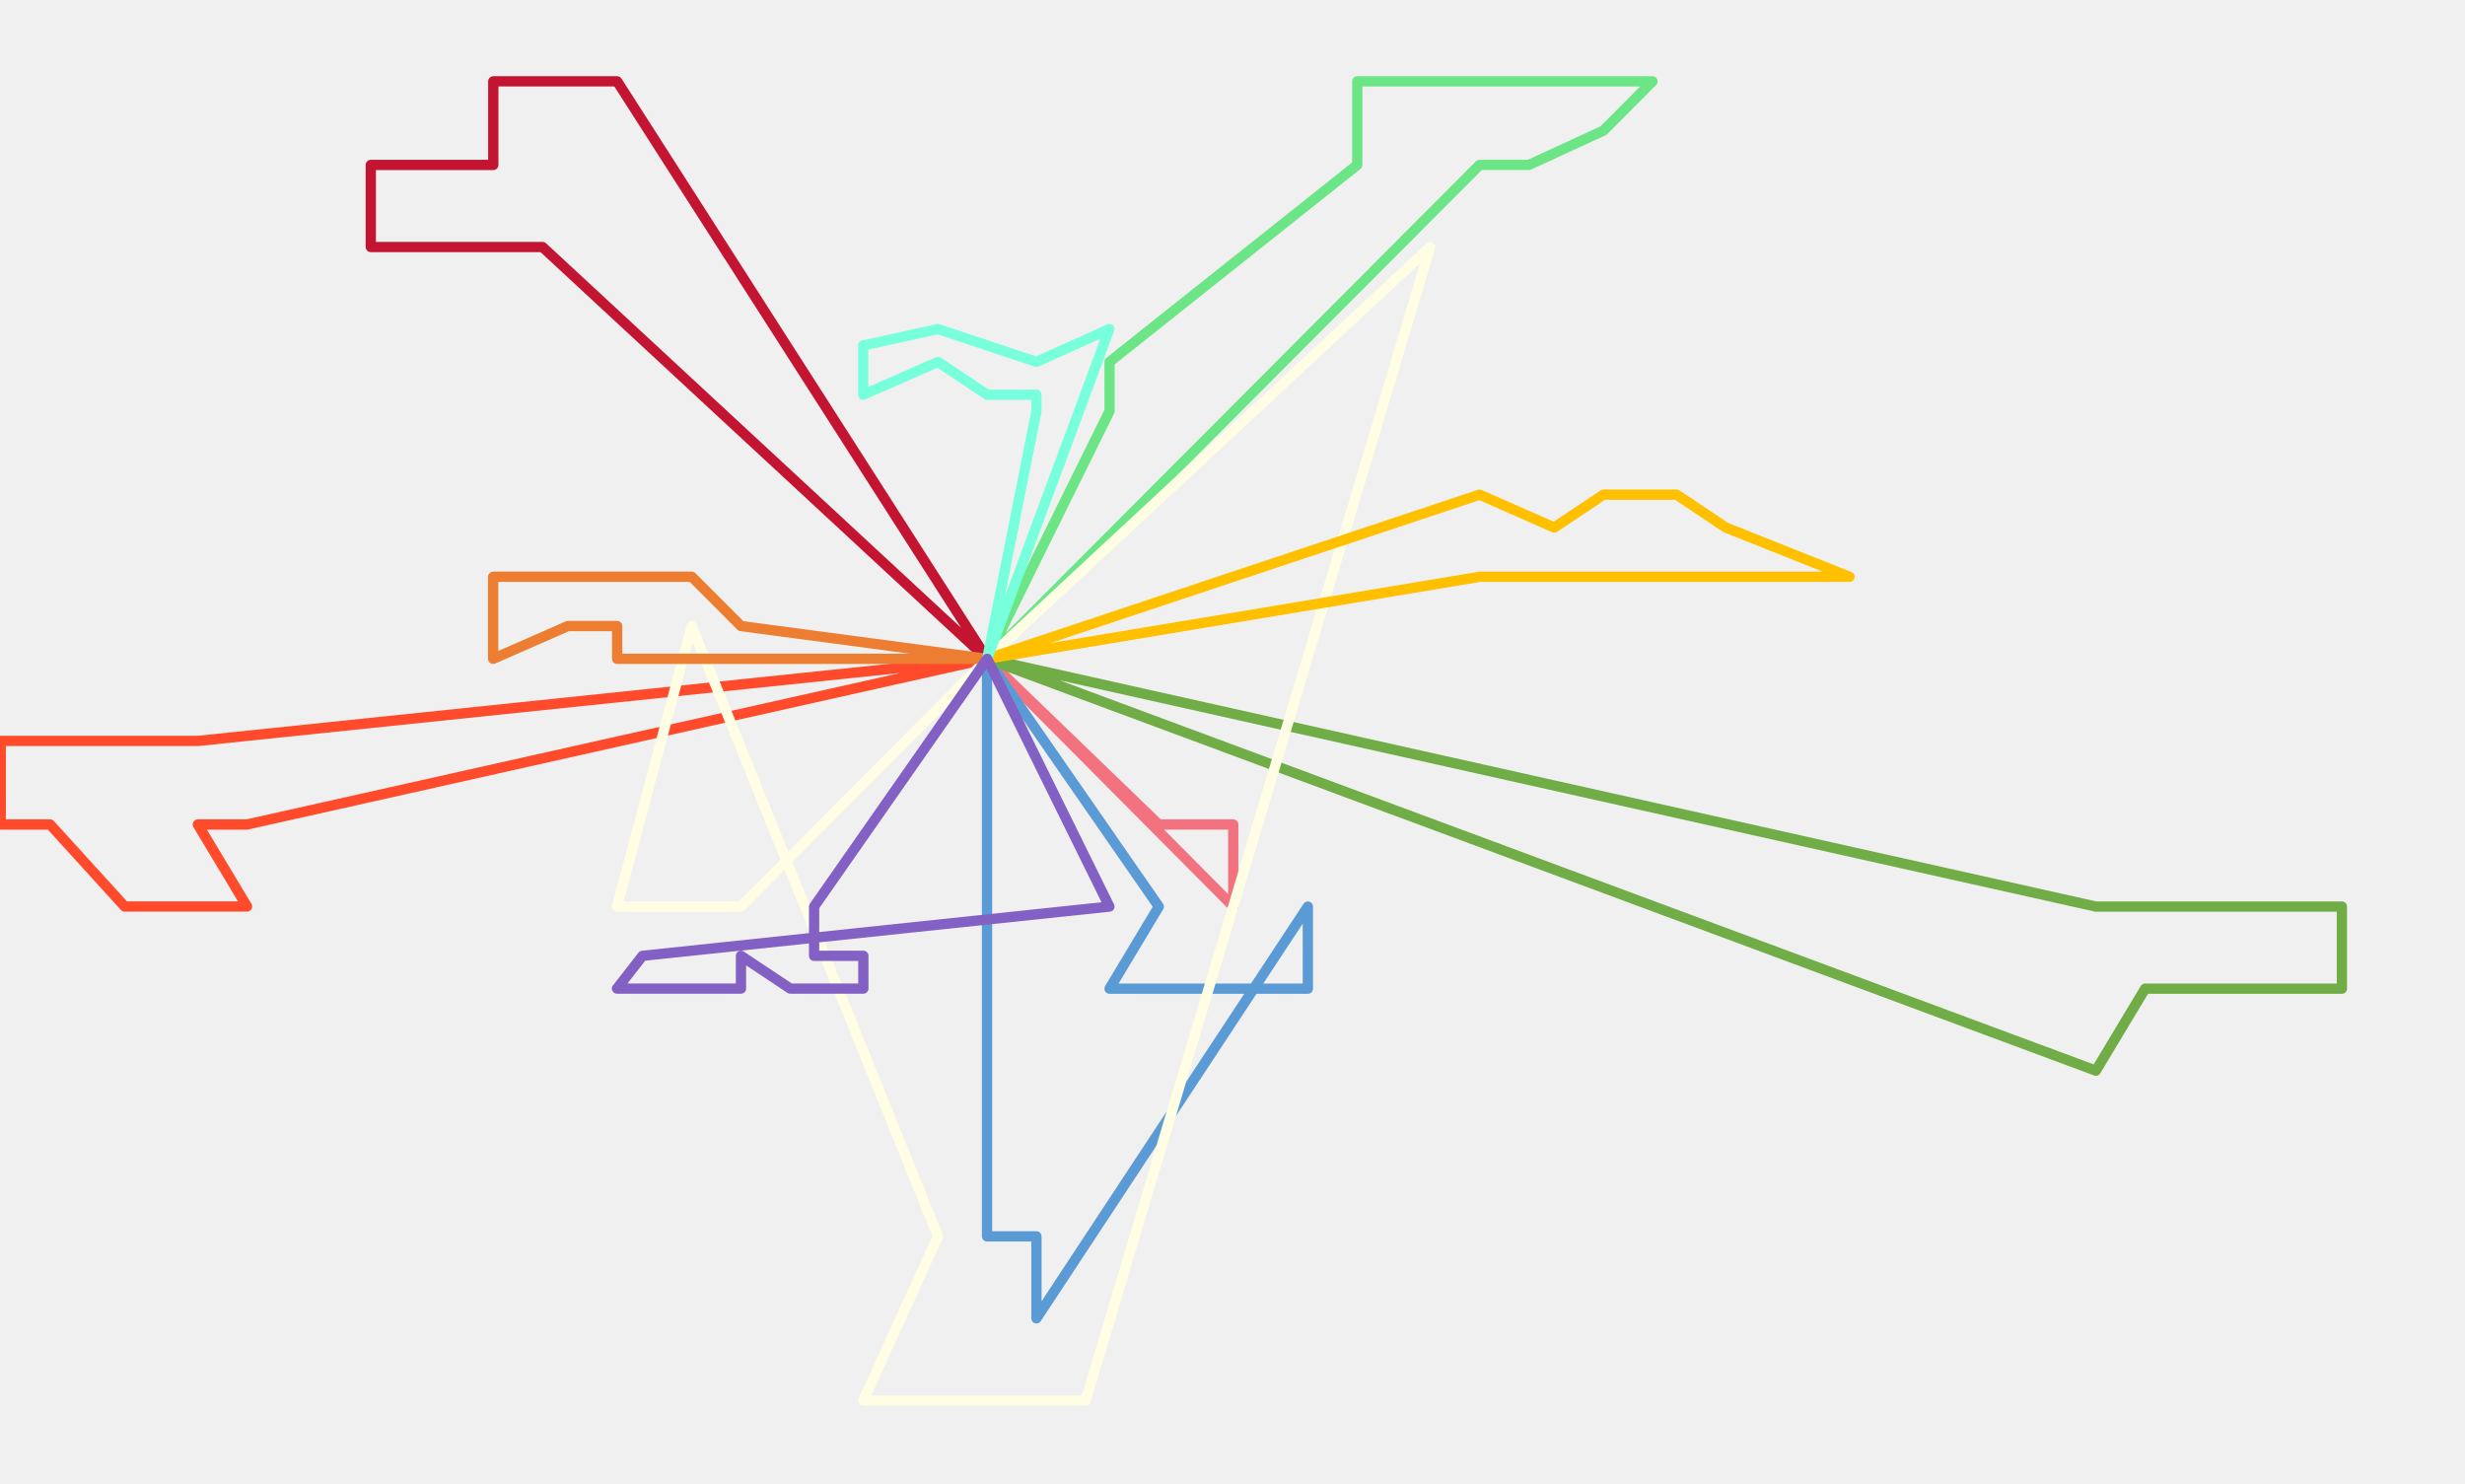
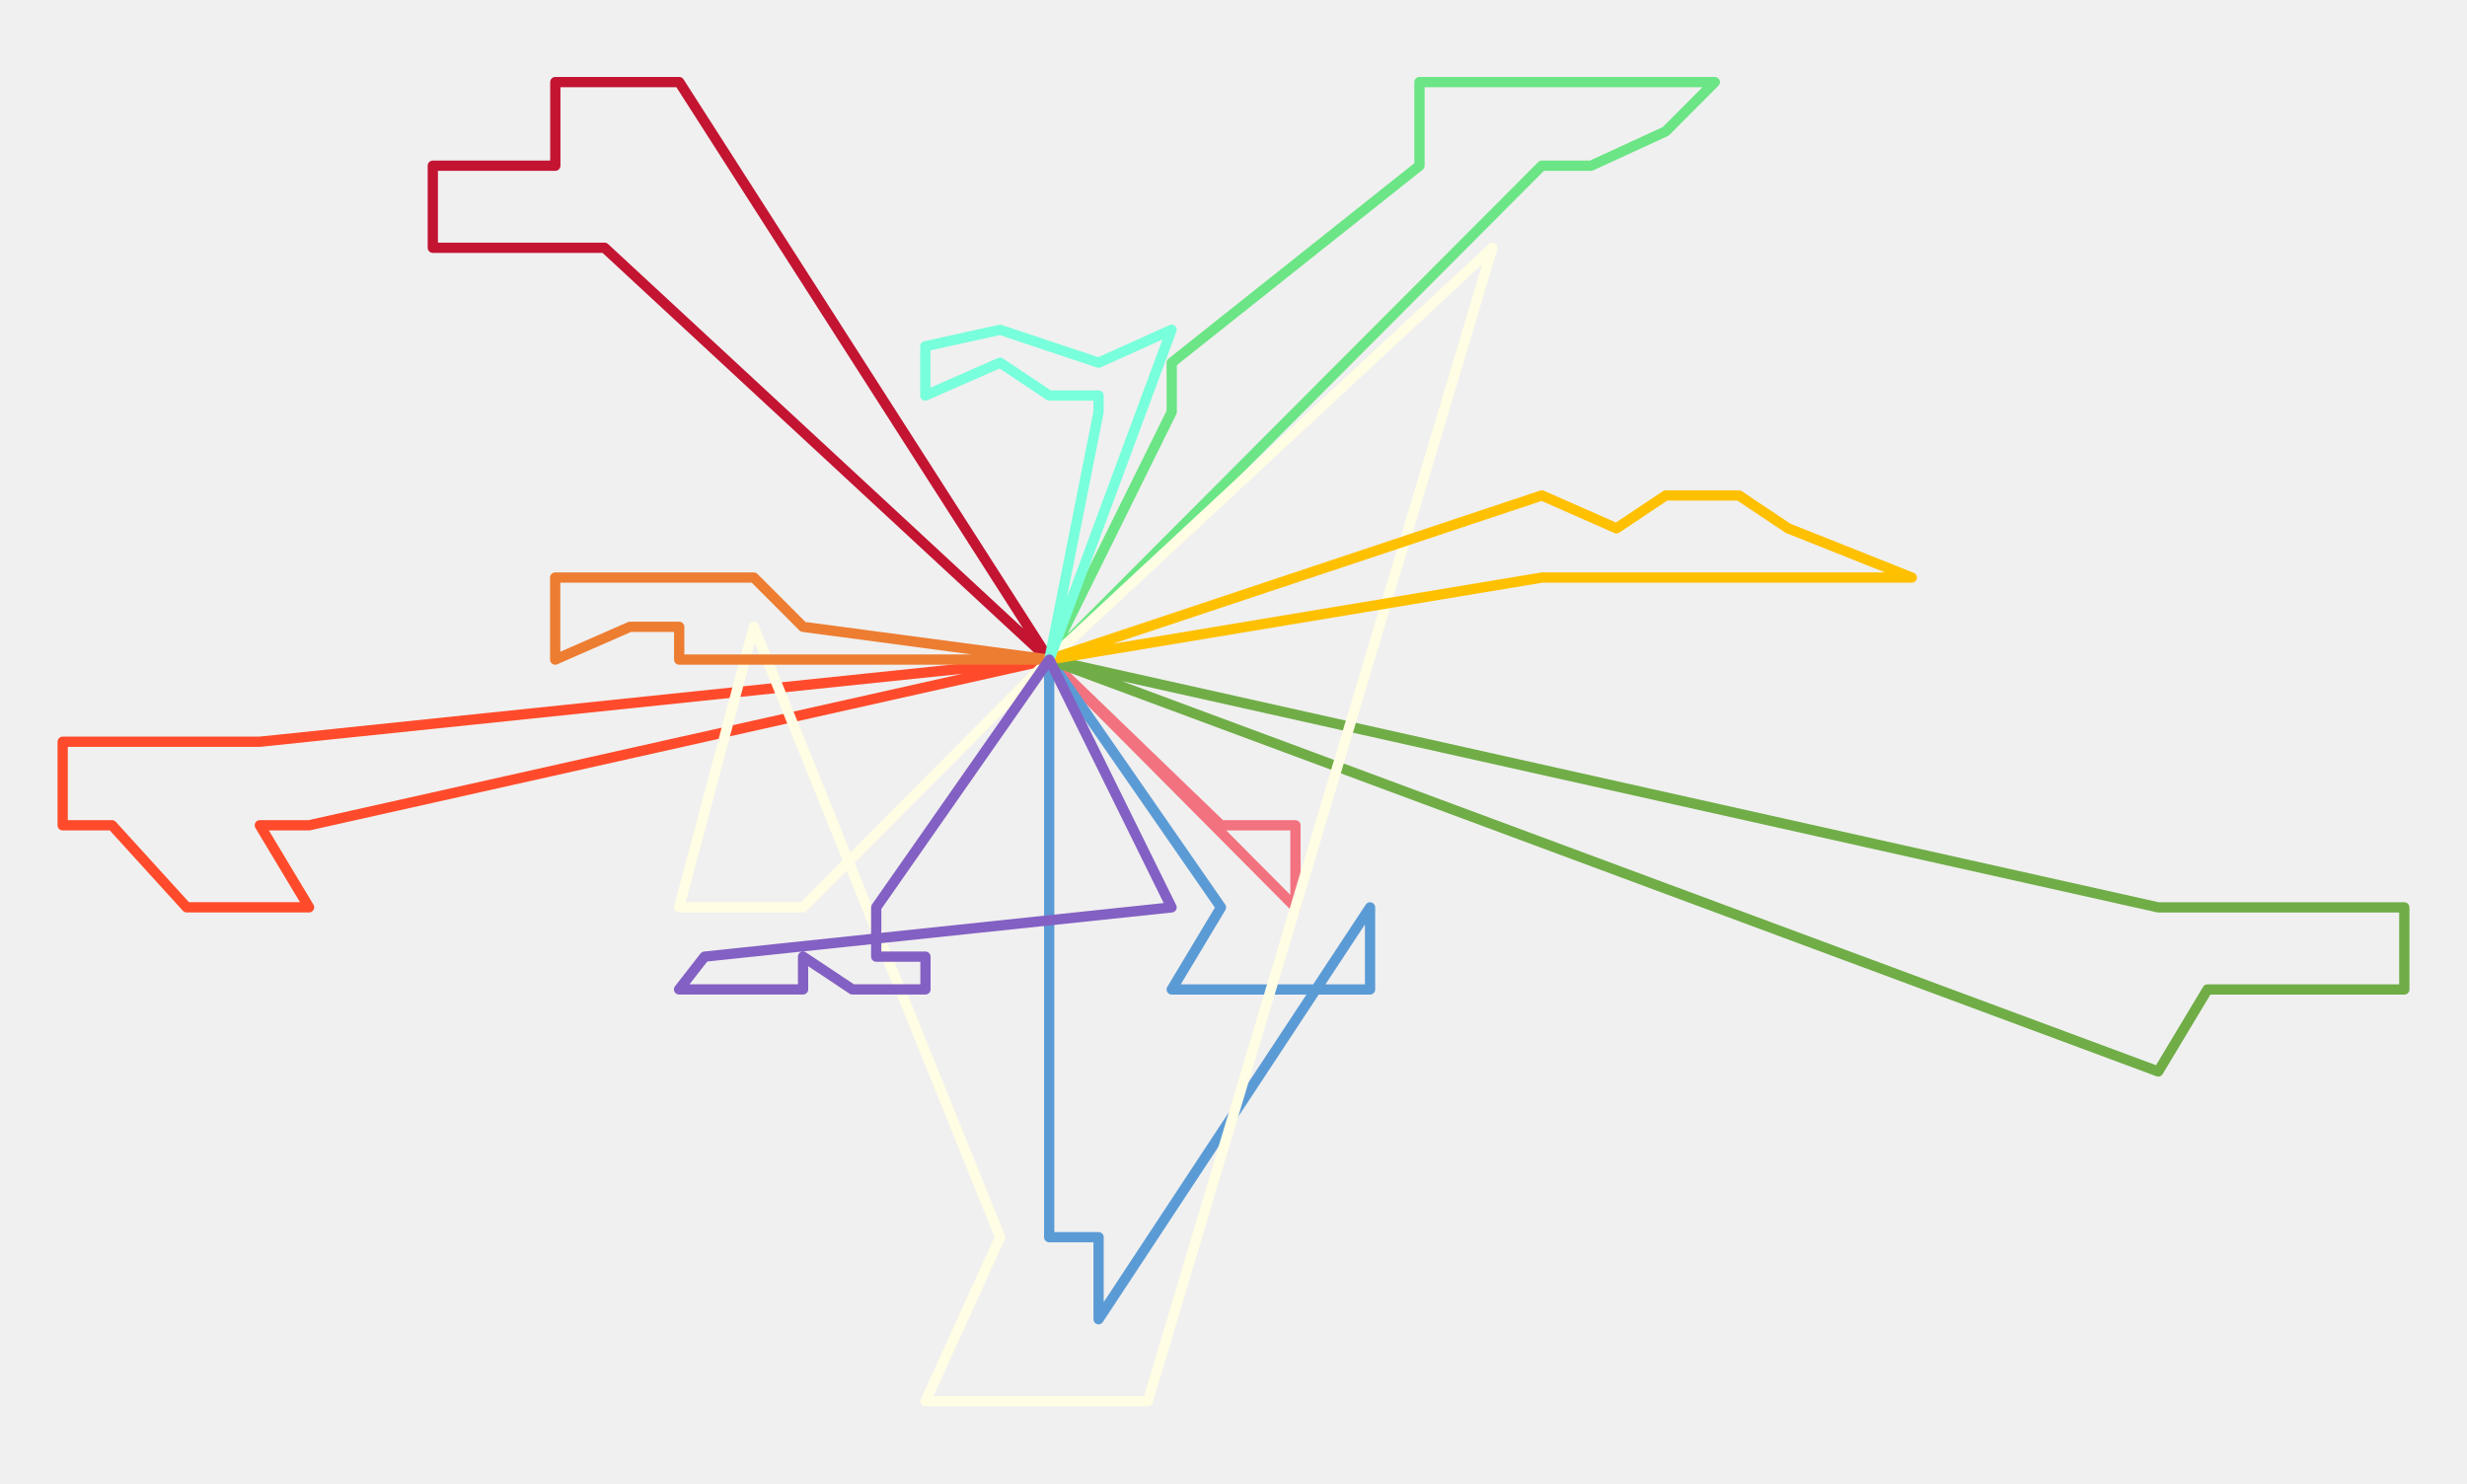
- <svg xmlns="http://www.w3.org/2000/svg" width="1652" height="994" xml:space="preserve" overflow="hidden">
+ <svg xmlns="http://www.w3.org/2000/svg" width="1653" height="994" fill="none">
+   <g clip-path="url(#clip0_622_218)">
+     <mask id="mask0_622_218" style="mask-type:luminance" maskUnits="userSpaceOnUse" x="0" y="0" width="1653" height="994">
+       <path d="M1652.5 0H0.5V994H1652.5V0Z" fill="white" />
+     </mask>
+     <g mask="url(#mask0_622_218)">
+       <path d="M703 442L818.1 553.04H835.1H868V608L703 442Z" stroke="#F2727F" stroke-width="6.875" stroke-miterlimit="10" stroke-linecap="round" stroke-linejoin="round" />
+       <path d="M703 442L405.09 166.032H339.09H290V111.03H372.09V55H405.09H455.09L703 442Z" stroke="#C31432" stroke-width="6.875" stroke-miterlimit="10" stroke-linecap="round" stroke-linejoin="round" />
+       <path d="M703 442V829.05H736.1V884L918 608.05V663.05H868.1H835.1H785.1L818.1 608.05L703 442Z" stroke="#5B9BD5" stroke-width="6.875" stroke-miterlimit="10" stroke-linecap="round" stroke-linejoin="round" />
+       <path d="M703 442L207.08 553.04H174.08L207.08 608H125.08L75.08 553.04H42V497.04H125.08H174.08L703 442Z" stroke="#FF4B2B" stroke-width="6.875" stroke-miterlimit="10" stroke-linecap="round" stroke-linejoin="round" />
+       <path d="M703 442L1446.12 608.05H1496.13H1529.13H1611V663.05H1562.13H1496.13H1479.12L1446.12 718L703 442Z" stroke="#70AD47" stroke-width="6.875" stroke-miterlimit="10" stroke-linecap="round" stroke-linejoin="round" />
+       <path d="M703 442L1033.11 111.03H1066.11L1116.11 88.029L1149 55H1116.11H1033.11H951.11V111.03L785.1 243.03V276.04L703 442Z" stroke="#6BE585" stroke-width="6.875" stroke-miterlimit="10" stroke-linecap="round" stroke-linejoin="round" />
+       <path d="M703.1 442.04L1000 166L769.1 939H703.1H670.1H620.1L670.1 829.05L505.09 420.04L455 608.05H505.09H538.09L703.1 442.04Z" stroke="#FFFDE4" stroke-width="6.875" stroke-miterlimit="10" stroke-linecap="round" stroke-linejoin="round" />
+       <path d="M703 442L1033.11 387.04H1116.11H1132.11H1231.12H1281L1198.12 354.04L1165.11 332H1116.11L1083.11 354.04L1033.11 332L703 442Z" stroke="#FFC000" stroke-width="6.875" stroke-miterlimit="10" stroke-linecap="round" stroke-linejoin="round" />
+       <path d="M703 442H538.09H455.09V420.04H422.09L372 442V387H422.09H455.09H505.09L538.09 420.04L703 442Z" stroke="#ED7D31" stroke-width="6.875" stroke-miterlimit="10" stroke-linecap="round" stroke-linejoin="round" />
+       <path d="M703.1 442L736.1 276.04V265.04H703.1L670.1 243.03L620 265.04V232.03L670.1 221L703.1 232.03L736.1 243.03L785 221L703.1 442Z" stroke="#78FFDB" stroke-width="6.875" stroke-miterlimit="10" stroke-linecap="round" stroke-linejoin="round" />
+       <path d="M703.1 442L587.1 608.05V641.05H620.1V663H571.1L538.09 641.05V663H505.09H455L472.09 641.05L785 608.05L703.1 442Z" stroke="#8360C3" stroke-width="6.875" stroke-miterlimit="10" stroke-linecap="round" stroke-linejoin="round" />
+     </g>
+   </g>
  <defs>
-     <clipPath id="clip0">
-       <rect x="2370" y="800" width="1652" height="994" />
+     <clipPath id="clip0_622_218">
+       <rect width="1652" height="994" fill="white" transform="translate(0.5)" />
    </clipPath>
  </defs>
-   <g clip-path="url(#clip0)" transform="translate(-2370 -800)">
-     <g>
-       <path d="M3031.5 1241.5 3146.6 1352.54 3163.6 1352.54 3196.5 1352.54 3196.5 1407.5 3031.5 1241.5" stroke="#F2727F" stroke-width="6.875" stroke-linecap="round" stroke-linejoin="round" stroke-miterlimit="10" fill="none" />
-     </g>
-     <g>
-       <path d="M3031.5 1241.5 2733.59 965.532 2667.59 965.532 2618.5 965.532 2618.5 910.53 2700.59 910.53 2700.59 854.5 2733.59 854.5 2783.59 854.5 3031.5 1241.5" stroke="#C31432" stroke-width="6.875" stroke-linecap="round" stroke-linejoin="round" stroke-miterlimit="10" fill="none" />
-     </g>
-     <g>
-       <path d="M3031.5 1241.5 3031.5 1628.55 3064.6 1628.55 3064.6 1683.5 3246.5 1407.55 3246.5 1462.55 3196.6 1462.55 3163.6 1462.55 3113.6 1462.55 3146.6 1407.55 3031.5 1241.5" stroke="#5B9BD5" stroke-width="6.875" stroke-linecap="round" stroke-linejoin="round" stroke-miterlimit="10" fill="none" />
-     </g>
-     <g>
-       <path d="M3031.5 1241.5 2535.58 1352.54 2502.58 1352.54 2535.58 1407.5 2453.58 1407.5 2403.58 1352.54 2370.5 1352.54 2370.5 1296.54 2453.58 1296.54 2502.58 1296.54 3031.5 1241.5" stroke="#FF4B2B" stroke-width="6.875" stroke-linecap="round" stroke-linejoin="round" stroke-miterlimit="10" fill="none" />
-     </g>
-     <g>
-       <path d="M3031.5 1241.5 3774.62 1407.55 3824.63 1407.55 3857.63 1407.55 3939.5 1407.55 3939.5 1462.55 3890.63 1462.55 3824.63 1462.55 3807.62 1462.55 3774.62 1517.5 3031.5 1241.5" stroke="#70AD47" stroke-width="6.875" stroke-linecap="round" stroke-linejoin="round" stroke-miterlimit="10" fill="none" />
-     </g>
-     <g>
-       <path d="M3031.5 1241.5 3361.61 910.53 3394.61 910.53 3444.61 887.529 3477.5 854.5 3444.61 854.5 3361.61 854.5 3279.61 854.5 3279.61 910.53 3113.6 1042.53 3113.6 1075.54 3031.5 1241.5" stroke="#6BE585" stroke-width="6.875" stroke-linecap="round" stroke-linejoin="round" stroke-miterlimit="10" fill="none" />
-     </g>
-     <g>
-       <path d="M3031.6 1241.54 3328.5 965.5 3097.6 1738.5 3031.6 1738.5 2998.6 1738.5 2948.6 1738.5 2998.6 1628.55 2833.59 1219.54 2783.5 1407.55 2833.59 1407.55 2866.59 1407.55 3031.6 1241.54" stroke="#FFFDE4" stroke-width="6.875" stroke-linecap="round" stroke-linejoin="round" stroke-miterlimit="10" fill="none" />
-     </g>
-     <g>
-       <path d="M3031.5 1241.5 3361.61 1186.54 3444.61 1186.54 3460.61 1186.54 3559.62 1186.54 3609.5 1186.54 3526.62 1153.54 3493.61 1131.5 3444.61 1131.5 3411.61 1153.54 3361.61 1131.5 3031.5 1241.5" stroke="#FFC000" stroke-width="6.875" stroke-linecap="round" stroke-linejoin="round" stroke-miterlimit="10" fill="none" />
-     </g>
-     <g>
-       <path d="M3031.5 1241.5 2866.59 1241.5 2783.59 1241.5 2783.59 1219.54 2750.59 1219.54 2700.5 1241.5 2700.5 1186.5 2750.59 1186.5 2783.59 1186.5 2833.59 1186.5 2866.59 1219.54 3031.5 1241.5" stroke="#ED7D31" stroke-width="6.875" stroke-linecap="round" stroke-linejoin="round" stroke-miterlimit="10" fill="none" />
-     </g>
-     <g>
-       <path d="M3031.6 1241.5 3064.6 1075.54 3064.6 1064.54 3031.6 1064.54 2998.6 1042.53 2948.5 1064.54 2948.5 1031.53 2998.6 1020.5 3031.6 1031.53 3064.6 1042.53 3113.5 1020.5 3031.6 1241.5" stroke="#78FFDB" stroke-width="6.875" stroke-linecap="round" stroke-linejoin="round" stroke-miterlimit="10" fill="none" />
-     </g>
-     <g>
-       <path d="M3031.6 1241.5 2915.6 1407.55 2915.6 1440.55 2948.6 1440.55 2948.6 1462.5 2899.6 1462.5 2866.59 1440.55 2866.59 1462.5 2833.59 1462.5 2783.5 1462.5 2800.59 1440.55 3113.5 1407.55 3031.6 1241.5" stroke="#8360C3" stroke-width="6.875" stroke-linecap="round" stroke-linejoin="round" stroke-miterlimit="10" fill="none" />
-     </g>
-   </g>
</svg>
